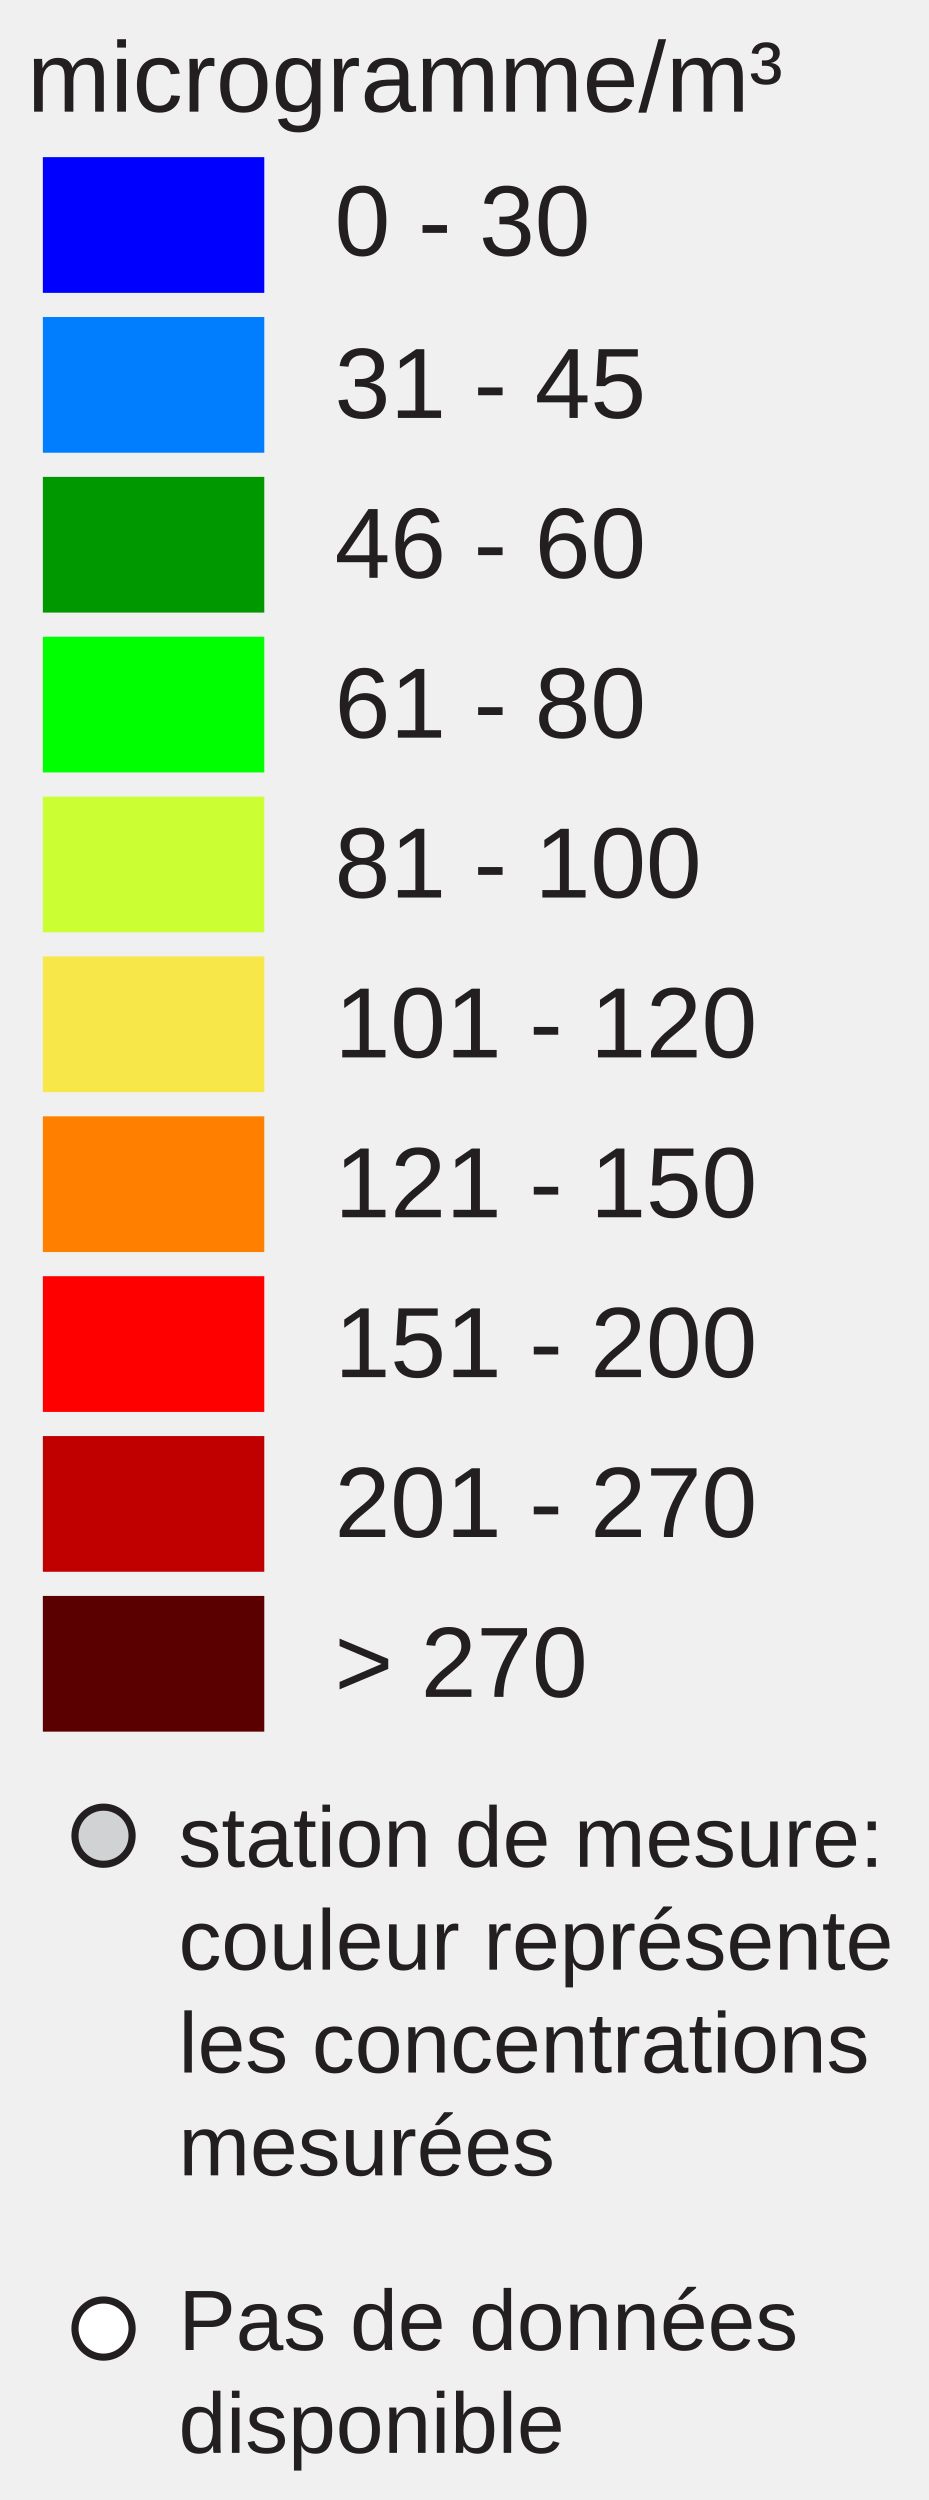
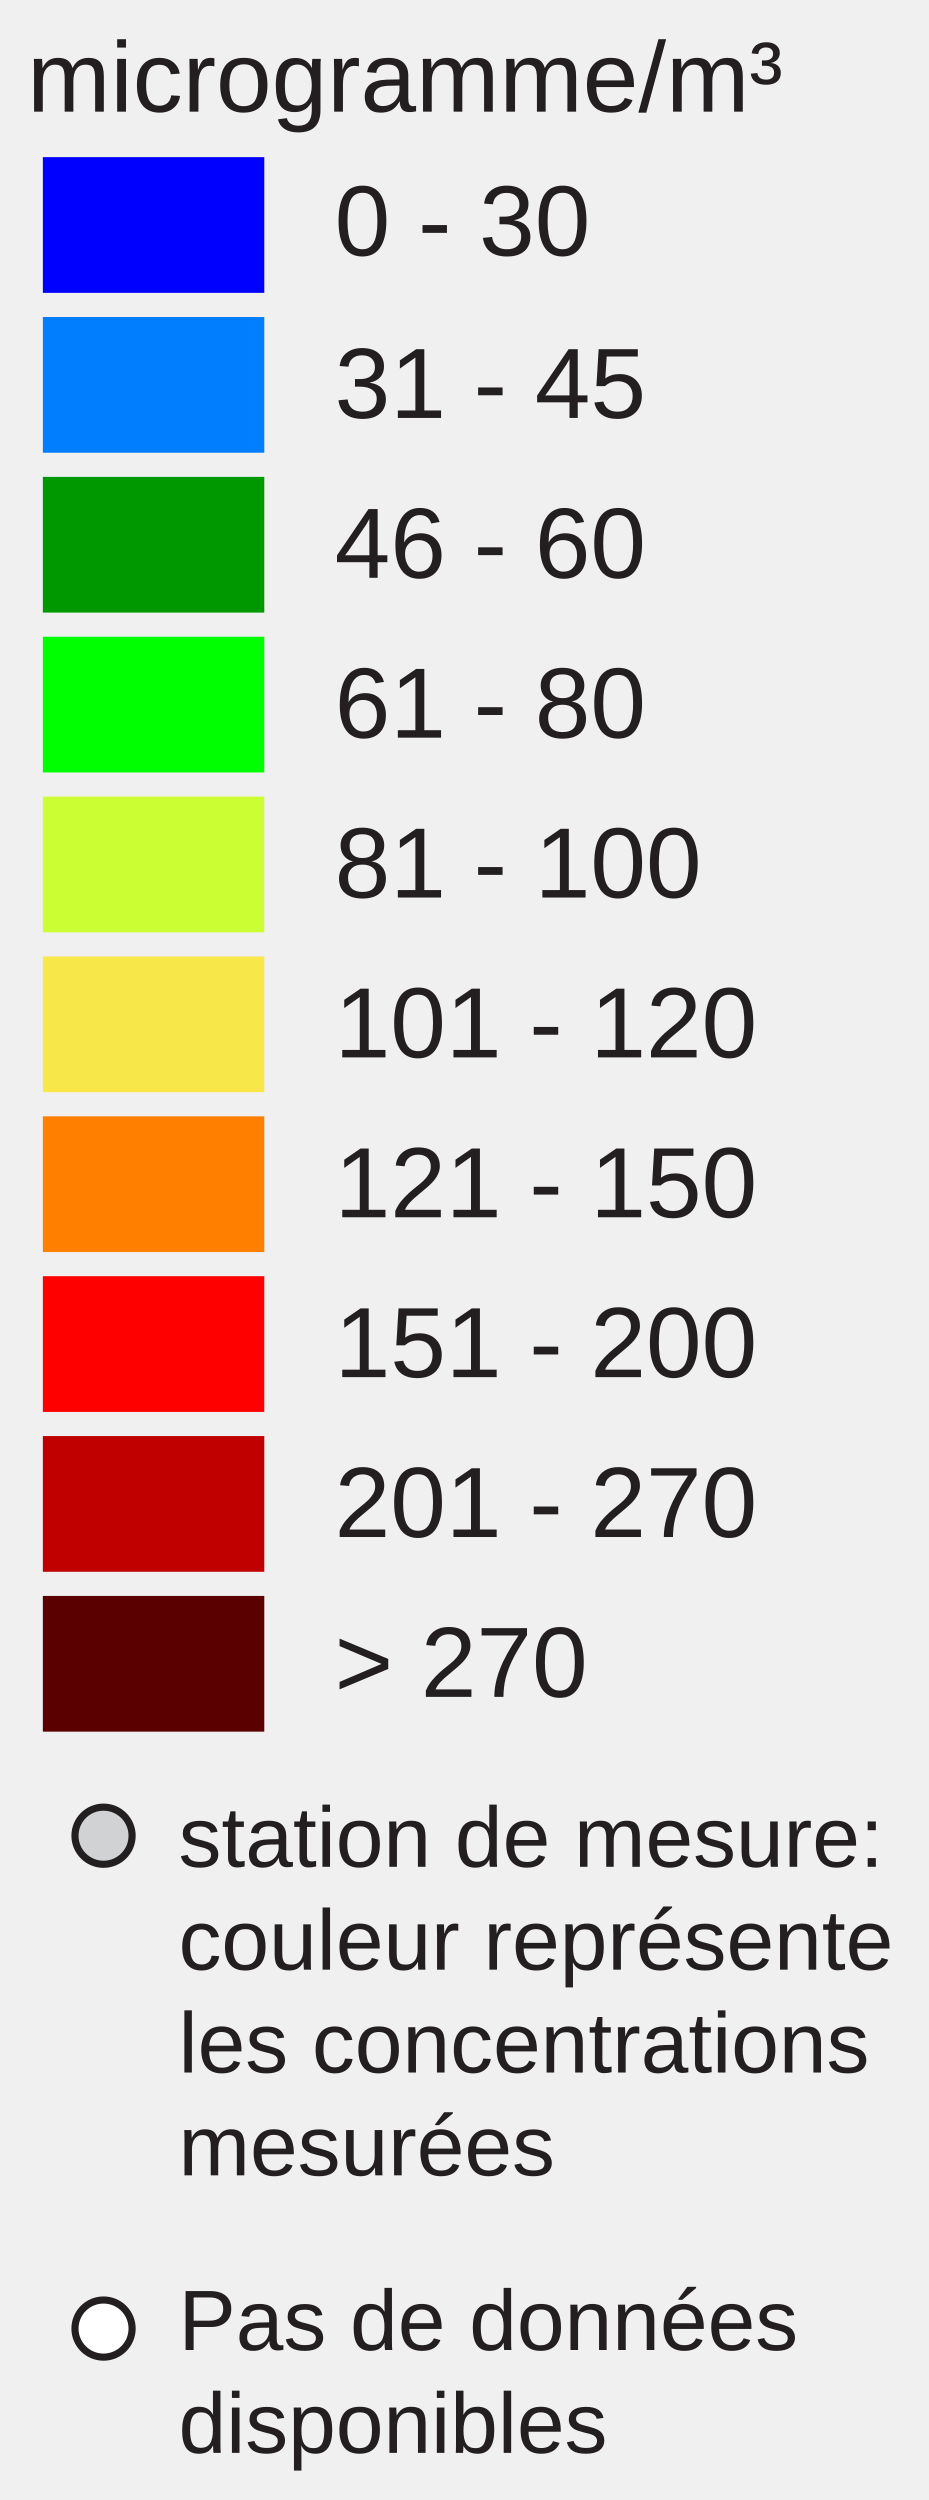
<svg xmlns="http://www.w3.org/2000/svg" version="1.1" id="Layer_1" x="0px" y="0px" width="130px" height="350px" viewBox="0 0 130 350" enable-background="new 0 0 130 350" xml:space="preserve">
  <rect x="6" y="22" fill="#0000FF" width="31" height="19" />
  <rect x="6" y="44.381" fill="#007EFD" width="31" height="19" />
  <rect x="6" y="66.762" fill="#009800" width="31" height="19" />
  <rect x="6" y="89.143" fill="#00FF00" width="31" height="19" />
  <rect x="6" y="111.524" fill="#CCFF33" width="31" height="19" />
  <rect x="6" y="133.905" fill="#F8E748" width="31" height="19" />
  <rect x="6" y="156.286" fill="#FF8000" width="31" height="19" />
  <rect x="6" y="178.668" fill="#FF0000" width="31" height="19" />
  <rect x="6" y="201.049" fill="#C00000" width="31" height="19" />
  <rect x="6" y="223.43" fill="#5A0000" width="31" height="19" />
  <text transform="matrix(1 0 0 1 46.853 35.7705)" fill="#231F20" font-family="Arial" font-size="14">0 - 30</text>
  <text transform="matrix(1 0 0 1 46.853 58.5112)" fill="#231F20" font-family="Arial" font-size="14">31 - 45</text>
  <text transform="matrix(1 0 0 1 46.853 80.8926)" fill="#231F20" font-family="Arial" font-size="14">46 - 60</text>
  <text transform="matrix(1 0 0 1 46.853 103.2734)" fill="#231F20" font-family="Arial" font-size="14">61 - 80</text>
  <text transform="matrix(1 0 0 1 46.853 125.6548)" fill="#231F20" font-family="Arial" font-size="14">81 - 100</text>
  <text transform="matrix(1 0 0 1 46.853 148.0352)" fill="#231F20" font-family="Arial" font-size="14">101 - 120</text>
  <text transform="matrix(1 0 0 1 46.853 170.417)" fill="#231F20" font-family="Arial" font-size="14">121 - 150</text>
  <text transform="matrix(1 0 0 1 46.853 192.7988)" fill="#231F20" font-family="Arial" font-size="14">151 - 200</text>
  <text transform="matrix(1 0 0 1 46.853 215.1797)" fill="#231F20" font-family="Arial" font-size="14">201 - 270</text>
  <text transform="matrix(1 0 0 1 46.853 237.5605)" fill="#231F20" font-family="Arial" font-size="14">&gt; 270</text>
  <text font-size="14" font-family="Arial" transform="translate(3.8027 15.631)" fill="#231F20">microgramme/m³</text>
  <circle fill="#D0D2D3" stroke="#231F20" stroke-miterlimit="10" cx="14.495" cy="257" r="4" />
  <circle fill="#FFFFFF" stroke="#231F20" stroke-miterlimit="10" cx="14.495" cy="326" r="4" />
  <text font-size="12" font-family="Arial" transform="translate(25 261.35)" fill="#231F20">station de mesure:</text>
  <text font-size="12" font-family="Arial" transform="translate(25 275.75)" fill="#231F20">couleur représente</text>
  <text font-size="12" font-family="Arial" transform="translate(25 290.15)" fill="#231F20">les concentrations</text>
  <text font-size="12" font-family="Arial" transform="translate(25 304.55)" fill="#231F20">mesurées</text>
  <text font-size="12" font-family="Arial" transform="translate(25 329)" fill="#231F20">Pas de données</text>
-   <text font-size="12" font-family="Arial" transform="translate(25 343.4)" fill="#231F20">disponible</text>
+   <text font-size="12" font-family="Arial" transform="translate(25 343.4)" fill="#231F20">disponibles</text>
</svg>
